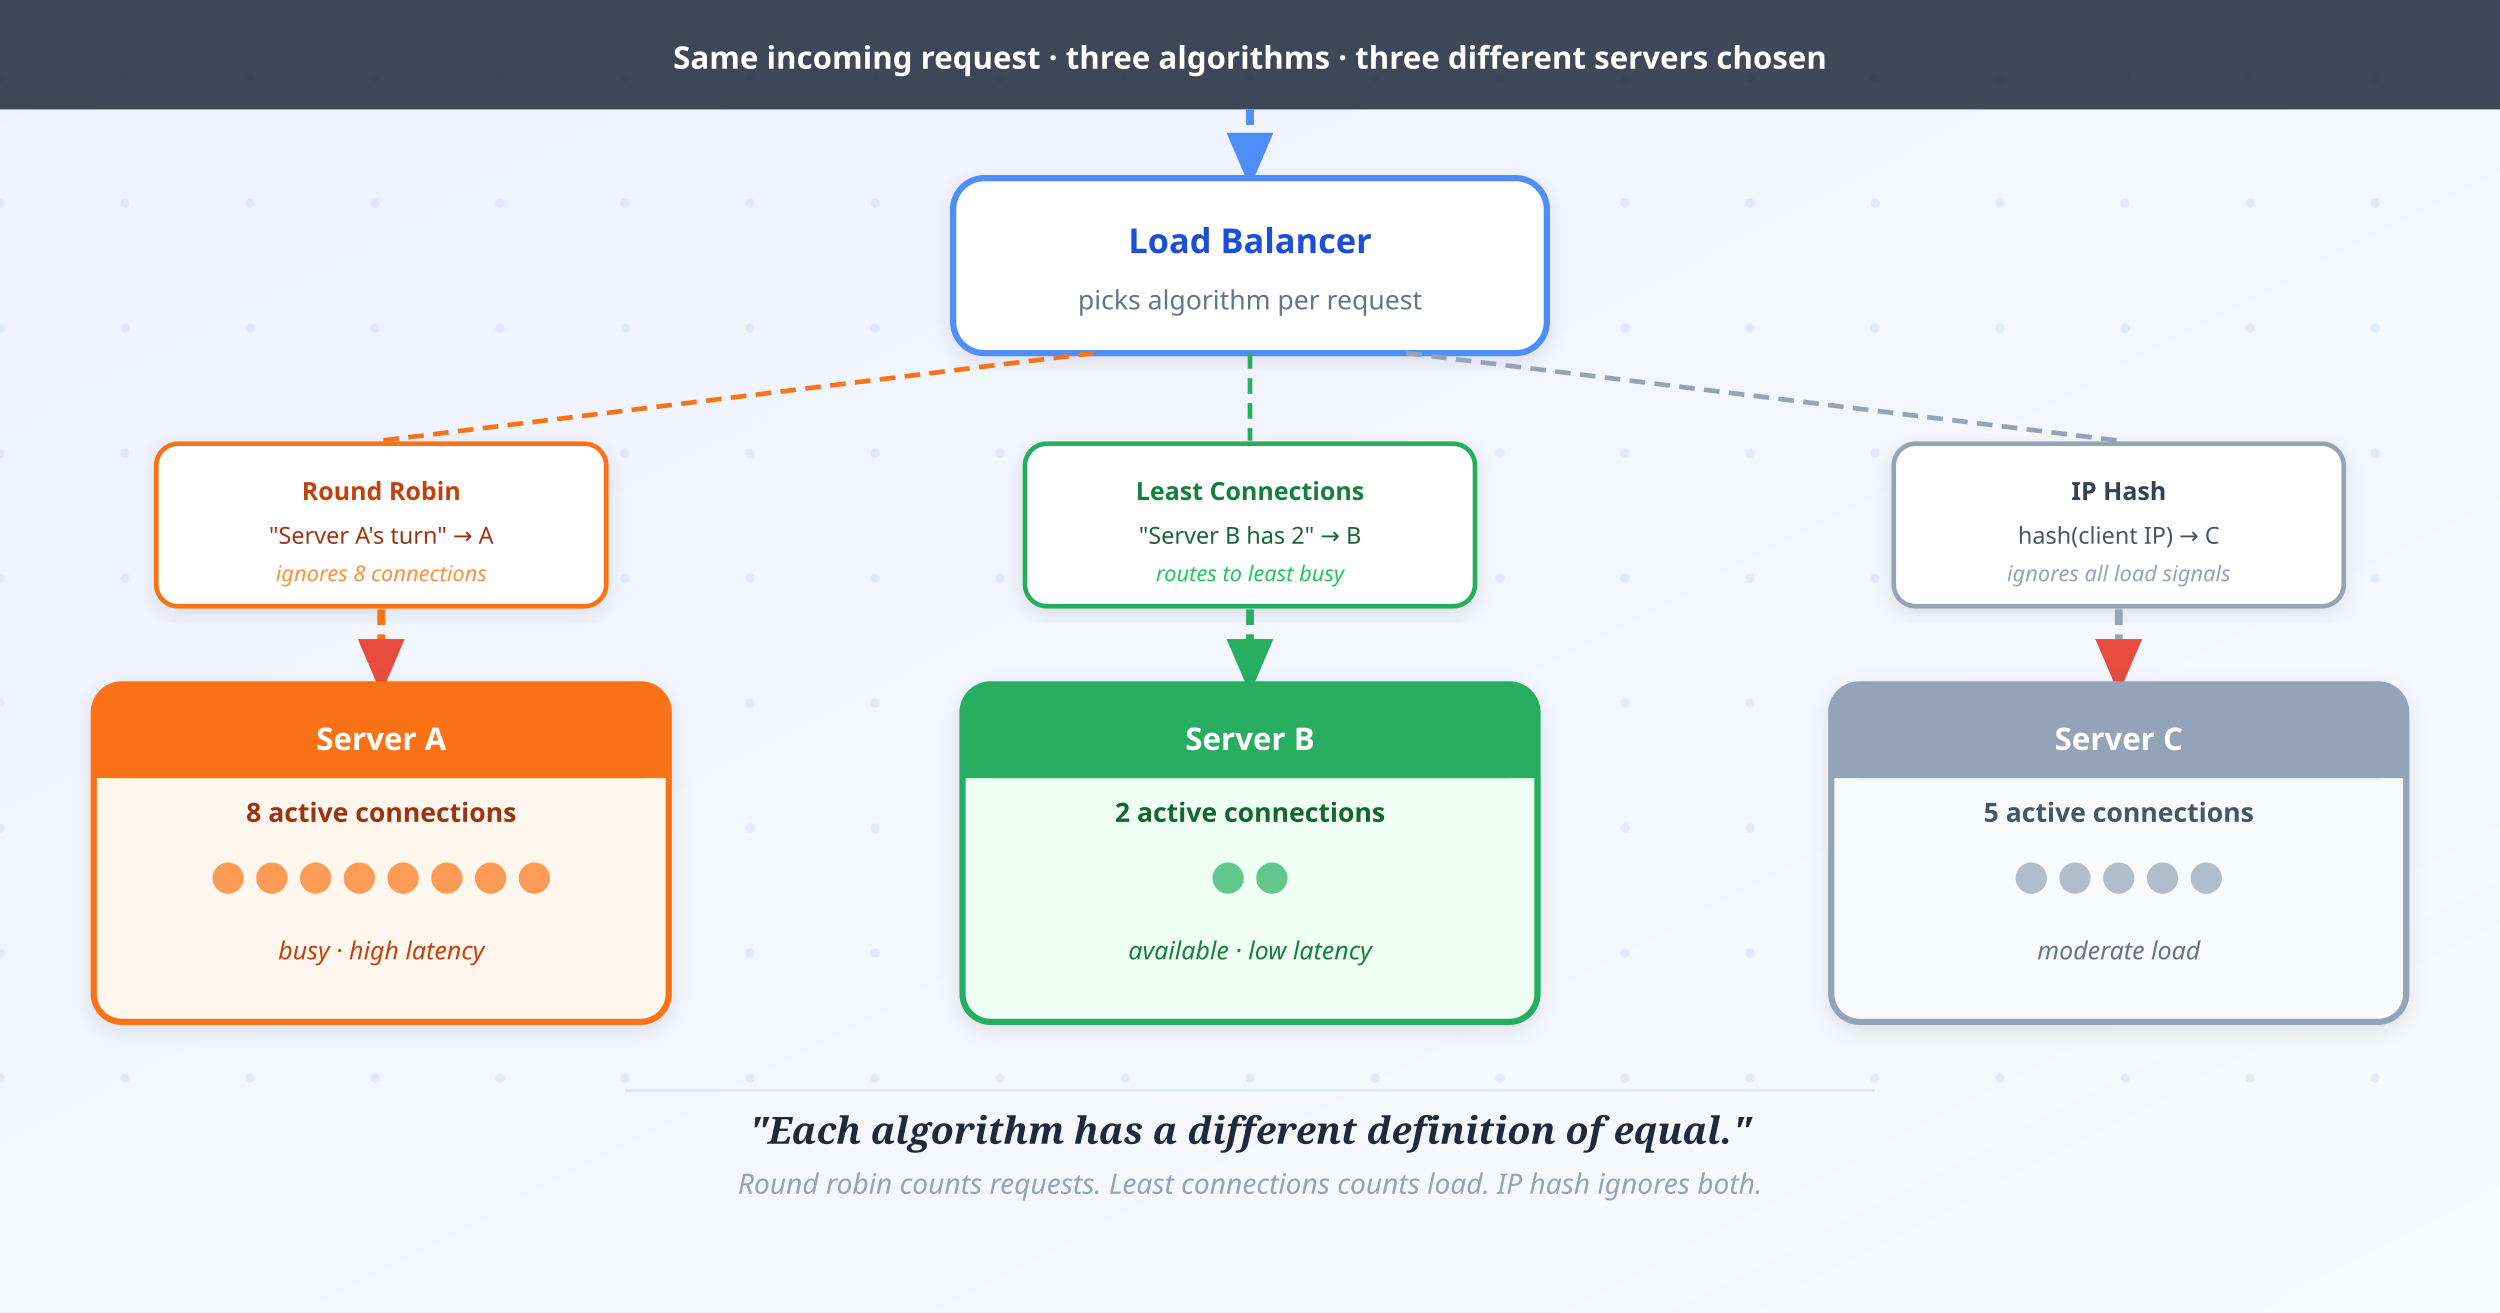
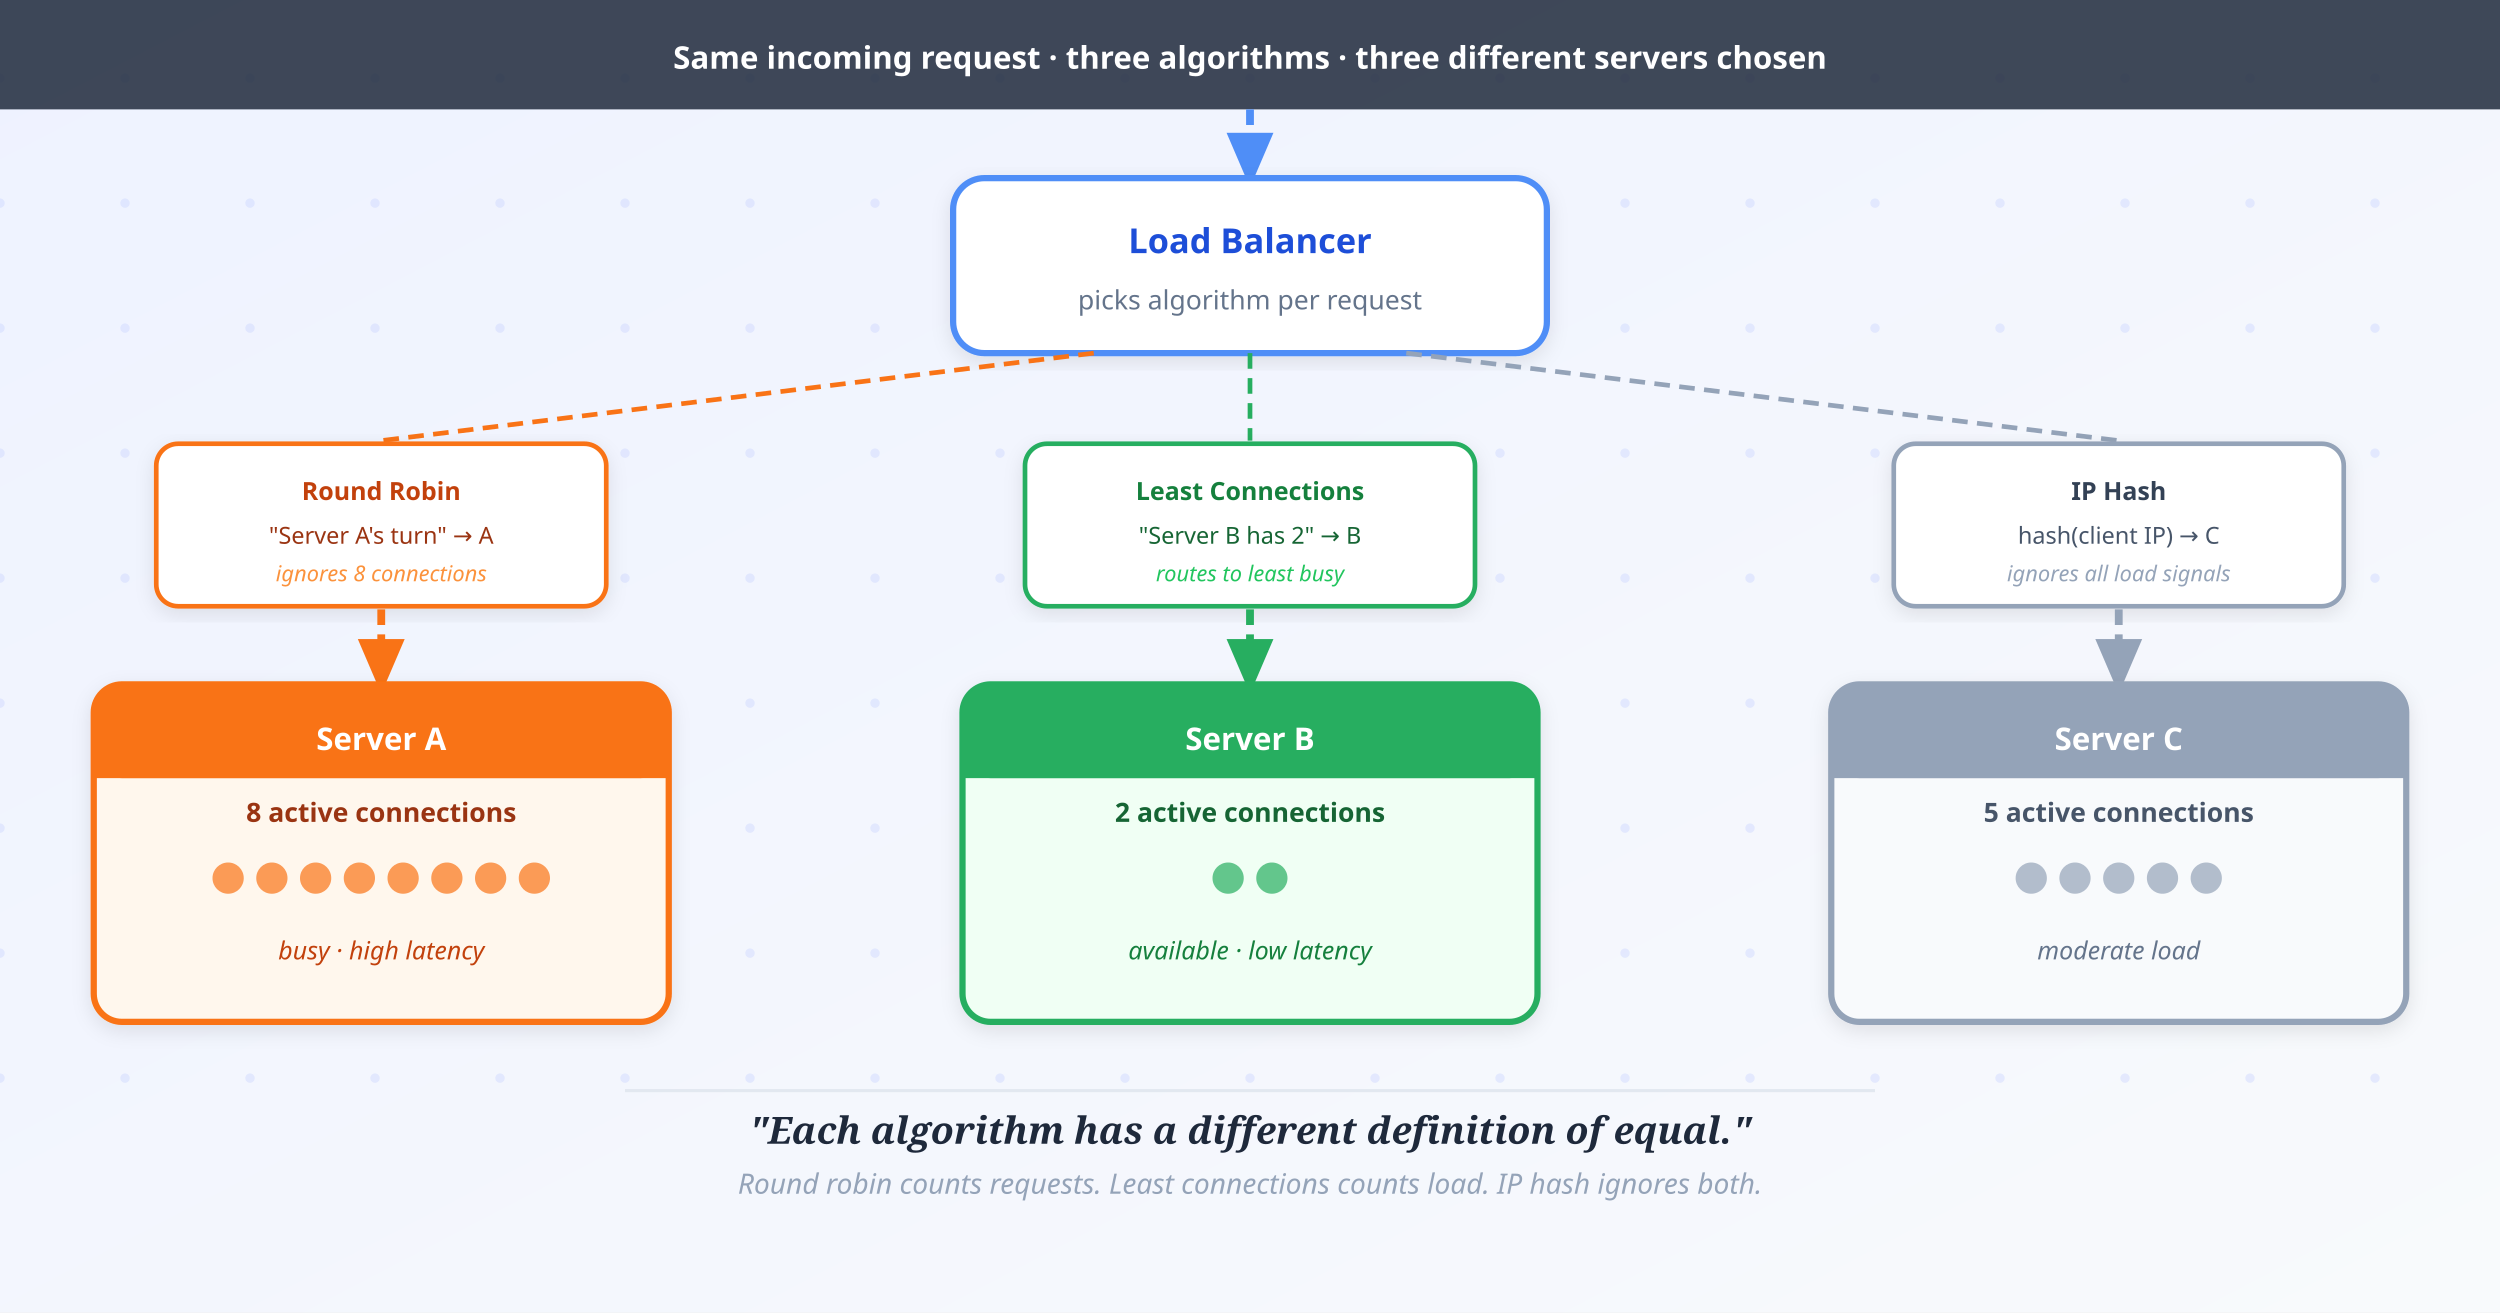
<svg xmlns="http://www.w3.org/2000/svg" width="800" height="420" viewBox="0 -25 800 420" font-family="'Segoe UI',system-ui,sans-serif">
  <defs>
    <style>
      @keyframes dash { to { stroke-dashoffset: -20; } }
      .flow { animation: dash 1.6s linear infinite; }
    </style>
    <linearGradient id="bg" x1="0" y1="0" x2="1" y2="1" gradientUnits="objectBoundingBox">
      <stop offset="0%" stop-color="#eef2ff" />
      <stop offset="100%" stop-color="#f8fafc" />
    </linearGradient>
    <filter id="shadow">
      <feDropShadow dx="0" dy="2" stdDeviation="3" flood-color="#00000018" />
    </filter>
    <marker id="mb" markerWidth="7" markerHeight="7" refX="5" refY="3" orient="auto">
      <path d="M0,0 L0,6 L7,3 z" fill="#4f8ef7" />
    </marker>
    <marker id="mg" markerWidth="7" markerHeight="7" refX="5" refY="3" orient="auto">
      <path d="M0,0 L0,6 L7,3 z" fill="#27ae60" />
    </marker>
    <marker id="mr" markerWidth="7" markerHeight="7" refX="5" refY="3" orient="auto">
      <path d="M0,0 L0,6 L7,3 z" fill="#e74c3c" />
+     </marker>
+     <marker id="mo" markerWidth="7" markerHeight="7" refX="5" refY="3" orient="auto">
+       <path d="M0,0 L0,6 L7,3 z" fill="#f97316" />
+     </marker>
+     <marker id="mx" markerWidth="7" markerHeight="7" refX="5" refY="3" orient="auto">
+       <path d="M0,0 L0,6 L7,3 z" fill="#94a3b8" />
    </marker>
  </defs>
  <rect x="0" y="-25" width="800" height="420" fill="url(#bg)" />
  <g fill="#c7d2fe" opacity="0.4">
    <g id="dc">
      <circle cx="0" cy="0" r="1.5" />
      <circle cx="0" cy="40" r="1.5" />
      <circle cx="0" cy="80" r="1.5" />
      <circle cx="0" cy="120" r="1.5" />
      <circle cx="0" cy="160" r="1.5" />
      <circle cx="0" cy="200" r="1.5" />
      <circle cx="0" cy="240" r="1.5" />
      <circle cx="0" cy="280" r="1.5" />
      <circle cx="0" cy="320" r="1.5" />
    </g>
    <use href="#dc" x="40" />
    <use href="#dc" x="80" />
    <use href="#dc" x="120" />
    <use href="#dc" x="160" />
    <use href="#dc" x="200" />
    <use href="#dc" x="240" />
    <use href="#dc" x="280" />
    <use href="#dc" x="320" />
    <use href="#dc" x="360" />
    <use href="#dc" x="400" />
    <use href="#dc" x="440" />
    <use href="#dc" x="480" />
    <use href="#dc" x="520" />
    <use href="#dc" x="560" />
    <use href="#dc" x="600" />
    <use href="#dc" x="640" />
    <use href="#dc" x="680" />
    <use href="#dc" x="720" />
    <use href="#dc" x="760" />
  </g>
  <rect x="0" y="-25" width="800" height="35" fill="#1e293b" opacity="0.85" />
  <text x="400" y="-3" text-anchor="middle" fill="white" font-size="10" font-weight="700">Same incoming request · three algorithms · three different servers chosen</text>
  <line x1="400" y1="10" x2="400" y2="30" stroke="#4f8ef7" stroke-width="2.5" stroke-dasharray="5 3" class="flow" marker-end="url(#mb)" />
  <rect x="305" y="32" width="190" height="56" rx="10" fill="white" stroke="#4f8ef7" stroke-width="2" filter="url(#shadow)" />
  <text x="400" y="56" text-anchor="middle" fill="#1d4ed8" font-size="11" font-weight="700">Load Balancer</text>
  <text x="400" y="74" text-anchor="middle" fill="#64748b" font-size="8.5">picks algorithm per request</text>
  <line x1="350" y1="88" x2="122" y2="116" stroke="#f97316" stroke-width="1.5" stroke-dasharray="5 3" class="flow" />
  <line x1="400" y1="88" x2="400" y2="116" stroke="#27ae60" stroke-width="1.5" stroke-dasharray="5 3" class="flow" />
  <line x1="450" y1="88" x2="678" y2="116" stroke="#94a3b8" stroke-width="1.5" stroke-dasharray="5 3" class="flow" />
  <rect x="50" y="117" width="144" height="52" rx="7" fill="white" stroke="#f97316" stroke-width="1.5" filter="url(#shadow)" />
  <text x="122" y="135" text-anchor="middle" fill="#c2410c" font-size="8" font-weight="700">Round Robin</text>
  <text x="122" y="149" text-anchor="middle" fill="#9a3412" font-size="7.5">"Server A's turn" → A</text>
  <text x="122" y="161" text-anchor="middle" fill="#fb923c" font-size="7" font-style="italic">ignores 8 connections</text>
  <rect x="328" y="117" width="144" height="52" rx="7" fill="white" stroke="#27ae60" stroke-width="1.5" filter="url(#shadow)" />
  <text x="400" y="135" text-anchor="middle" fill="#15803d" font-size="8" font-weight="700">Least Connections</text>
  <text x="400" y="149" text-anchor="middle" fill="#166534" font-size="7.5">"Server B has 2" → B</text>
  <text x="400" y="161" text-anchor="middle" fill="#22c55e" font-size="7" font-style="italic">routes to least busy</text>
  <rect x="606" y="117" width="144" height="52" rx="7" fill="white" stroke="#94a3b8" stroke-width="1.5" filter="url(#shadow)" />
  <text x="678" y="135" text-anchor="middle" fill="#334155" font-size="8" font-weight="700">IP Hash</text>
  <text x="678" y="149" text-anchor="middle" fill="#475569" font-size="7.5">hash(client IP) → C</text>
  <text x="678" y="161" text-anchor="middle" fill="#94a3b8" font-size="7" font-style="italic">ignores all load signals</text>
-   <line x1="122" y1="170" x2="122" y2="192" stroke="#f97316" stroke-width="2.5" stroke-dasharray="5 3" class="flow" marker-end="url(#mr)" />
+   <line x1="122" y1="170" x2="122" y2="192" stroke="#f97316" stroke-width="2.5" stroke-dasharray="5 3" class="flow" marker-end="url(#mo)" />
  <line x1="400" y1="170" x2="400" y2="192" stroke="#27ae60" stroke-width="2.5" stroke-dasharray="5 3" class="flow" marker-end="url(#mg)" />
-   <line x1="678" y1="170" x2="678" y2="192" stroke="#94a3b8" stroke-width="2.5" stroke-dasharray="5 3" class="flow" marker-end="url(#mr)" />
+   <line x1="678" y1="170" x2="678" y2="192" stroke="#94a3b8" stroke-width="2.5" stroke-dasharray="5 3" class="flow" marker-end="url(#mx)" />
  <rect x="30" y="194" width="184" height="108" rx="9" fill="#fff7ed" stroke="#f97316" stroke-width="2" filter="url(#shadow)" />
  <rect x="30" y="194" width="184" height="30" rx="9" fill="#f97316" />
  <rect x="30" y="210" width="184" height="14" fill="#f97316" />
  <text x="122" y="215" text-anchor="middle" fill="white" font-size="10" font-weight="700">Server A</text>
  <text x="122" y="238" text-anchor="middle" fill="#9a3412" font-size="8.5" font-weight="600">8 active connections</text>
  <g fill="#f97316" opacity="0.7">
    <circle cx="73" cy="256" r="5" />
    <circle cx="87" cy="256" r="5" />
    <circle cx="101" cy="256" r="5" />
    <circle cx="115" cy="256" r="5" />
    <circle cx="129" cy="256" r="5" />
    <circle cx="143" cy="256" r="5" />
    <circle cx="157" cy="256" r="5" />
    <circle cx="171" cy="256" r="5" />
  </g>
  <text x="122" y="282" text-anchor="middle" fill="#c2410c" font-size="8" font-style="italic">busy · high latency</text>
  <rect x="308" y="194" width="184" height="108" rx="9" fill="#f0fff4" stroke="#27ae60" stroke-width="2" filter="url(#shadow)" />
  <rect x="308" y="194" width="184" height="30" rx="9" fill="#27ae60" />
  <rect x="308" y="210" width="184" height="14" fill="#27ae60" />
  <text x="400" y="215" text-anchor="middle" fill="white" font-size="10" font-weight="700">Server B</text>
  <text x="400" y="238" text-anchor="middle" fill="#166534" font-size="8.5" font-weight="600">2 active connections</text>
  <g fill="#27ae60" opacity="0.7">
    <circle cx="393" cy="256" r="5" />
    <circle cx="407" cy="256" r="5" />
  </g>
  <text x="400" y="282" text-anchor="middle" fill="#15803d" font-size="8" font-style="italic">available · low latency</text>
  <rect x="586" y="194" width="184" height="108" rx="9" fill="#f8fafc" stroke="#94a3b8" stroke-width="2" filter="url(#shadow)" />
  <rect x="586" y="194" width="184" height="30" rx="9" fill="#94a3b8" />
  <rect x="586" y="210" width="184" height="14" fill="#94a3b8" />
  <text x="678" y="215" text-anchor="middle" fill="white" font-size="10" font-weight="700">Server C</text>
  <text x="678" y="238" text-anchor="middle" fill="#475569" font-size="8.5" font-weight="600">5 active connections</text>
  <g fill="#94a3b8" opacity="0.7">
    <circle cx="650" cy="256" r="5" />
    <circle cx="664" cy="256" r="5" />
    <circle cx="678" cy="256" r="5" />
    <circle cx="692" cy="256" r="5" />
    <circle cx="706" cy="256" r="5" />
  </g>
  <text x="678" y="282" text-anchor="middle" fill="#64748b" font-size="8" font-style="italic">moderate load</text>
  <line x1="200" y1="324" x2="600" y2="324" stroke="#e2e8f0" stroke-width="1" />
  <text x="400" y="341" text-anchor="middle" fill="#1e293b" font-size="12" font-weight="700" font-family="Georgia,serif" font-style="italic">"Each algorithm has a different definition of equal."</text>
  <text x="400" y="357" text-anchor="middle" fill="#94a3b8" font-size="9" font-style="italic">Round robin counts requests. Least connections counts load. IP hash ignores both.</text>
</svg>
